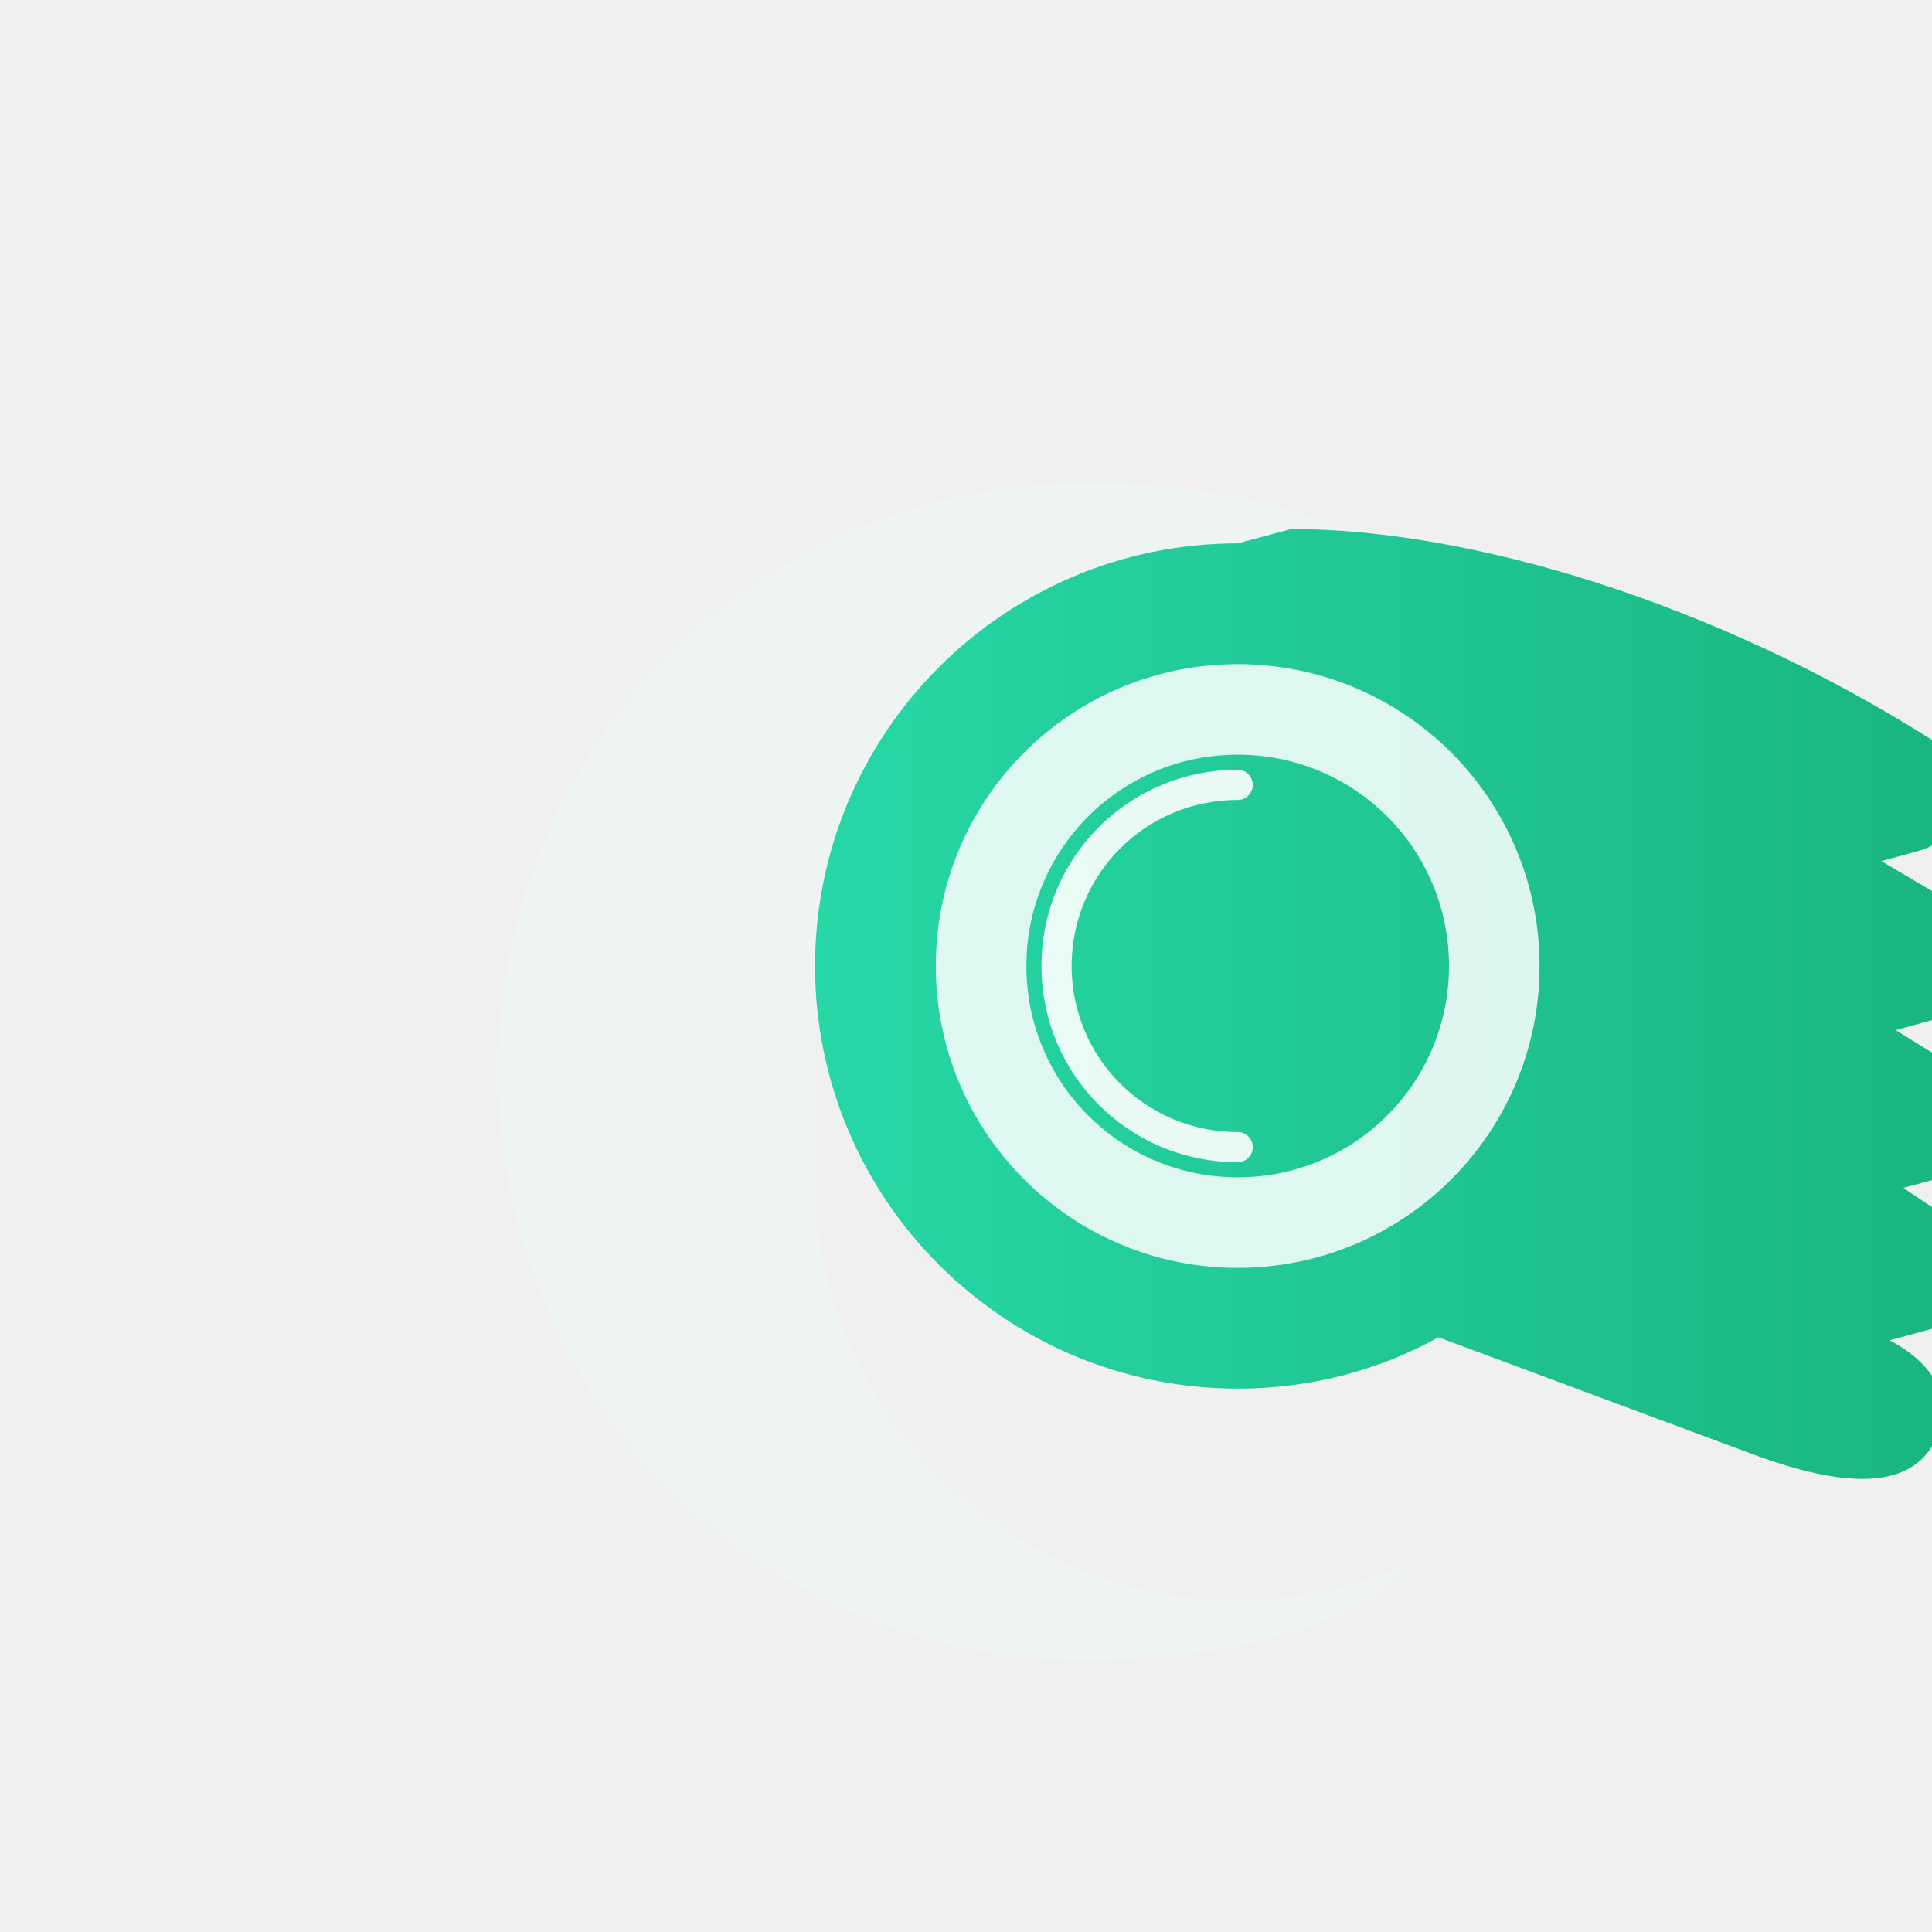
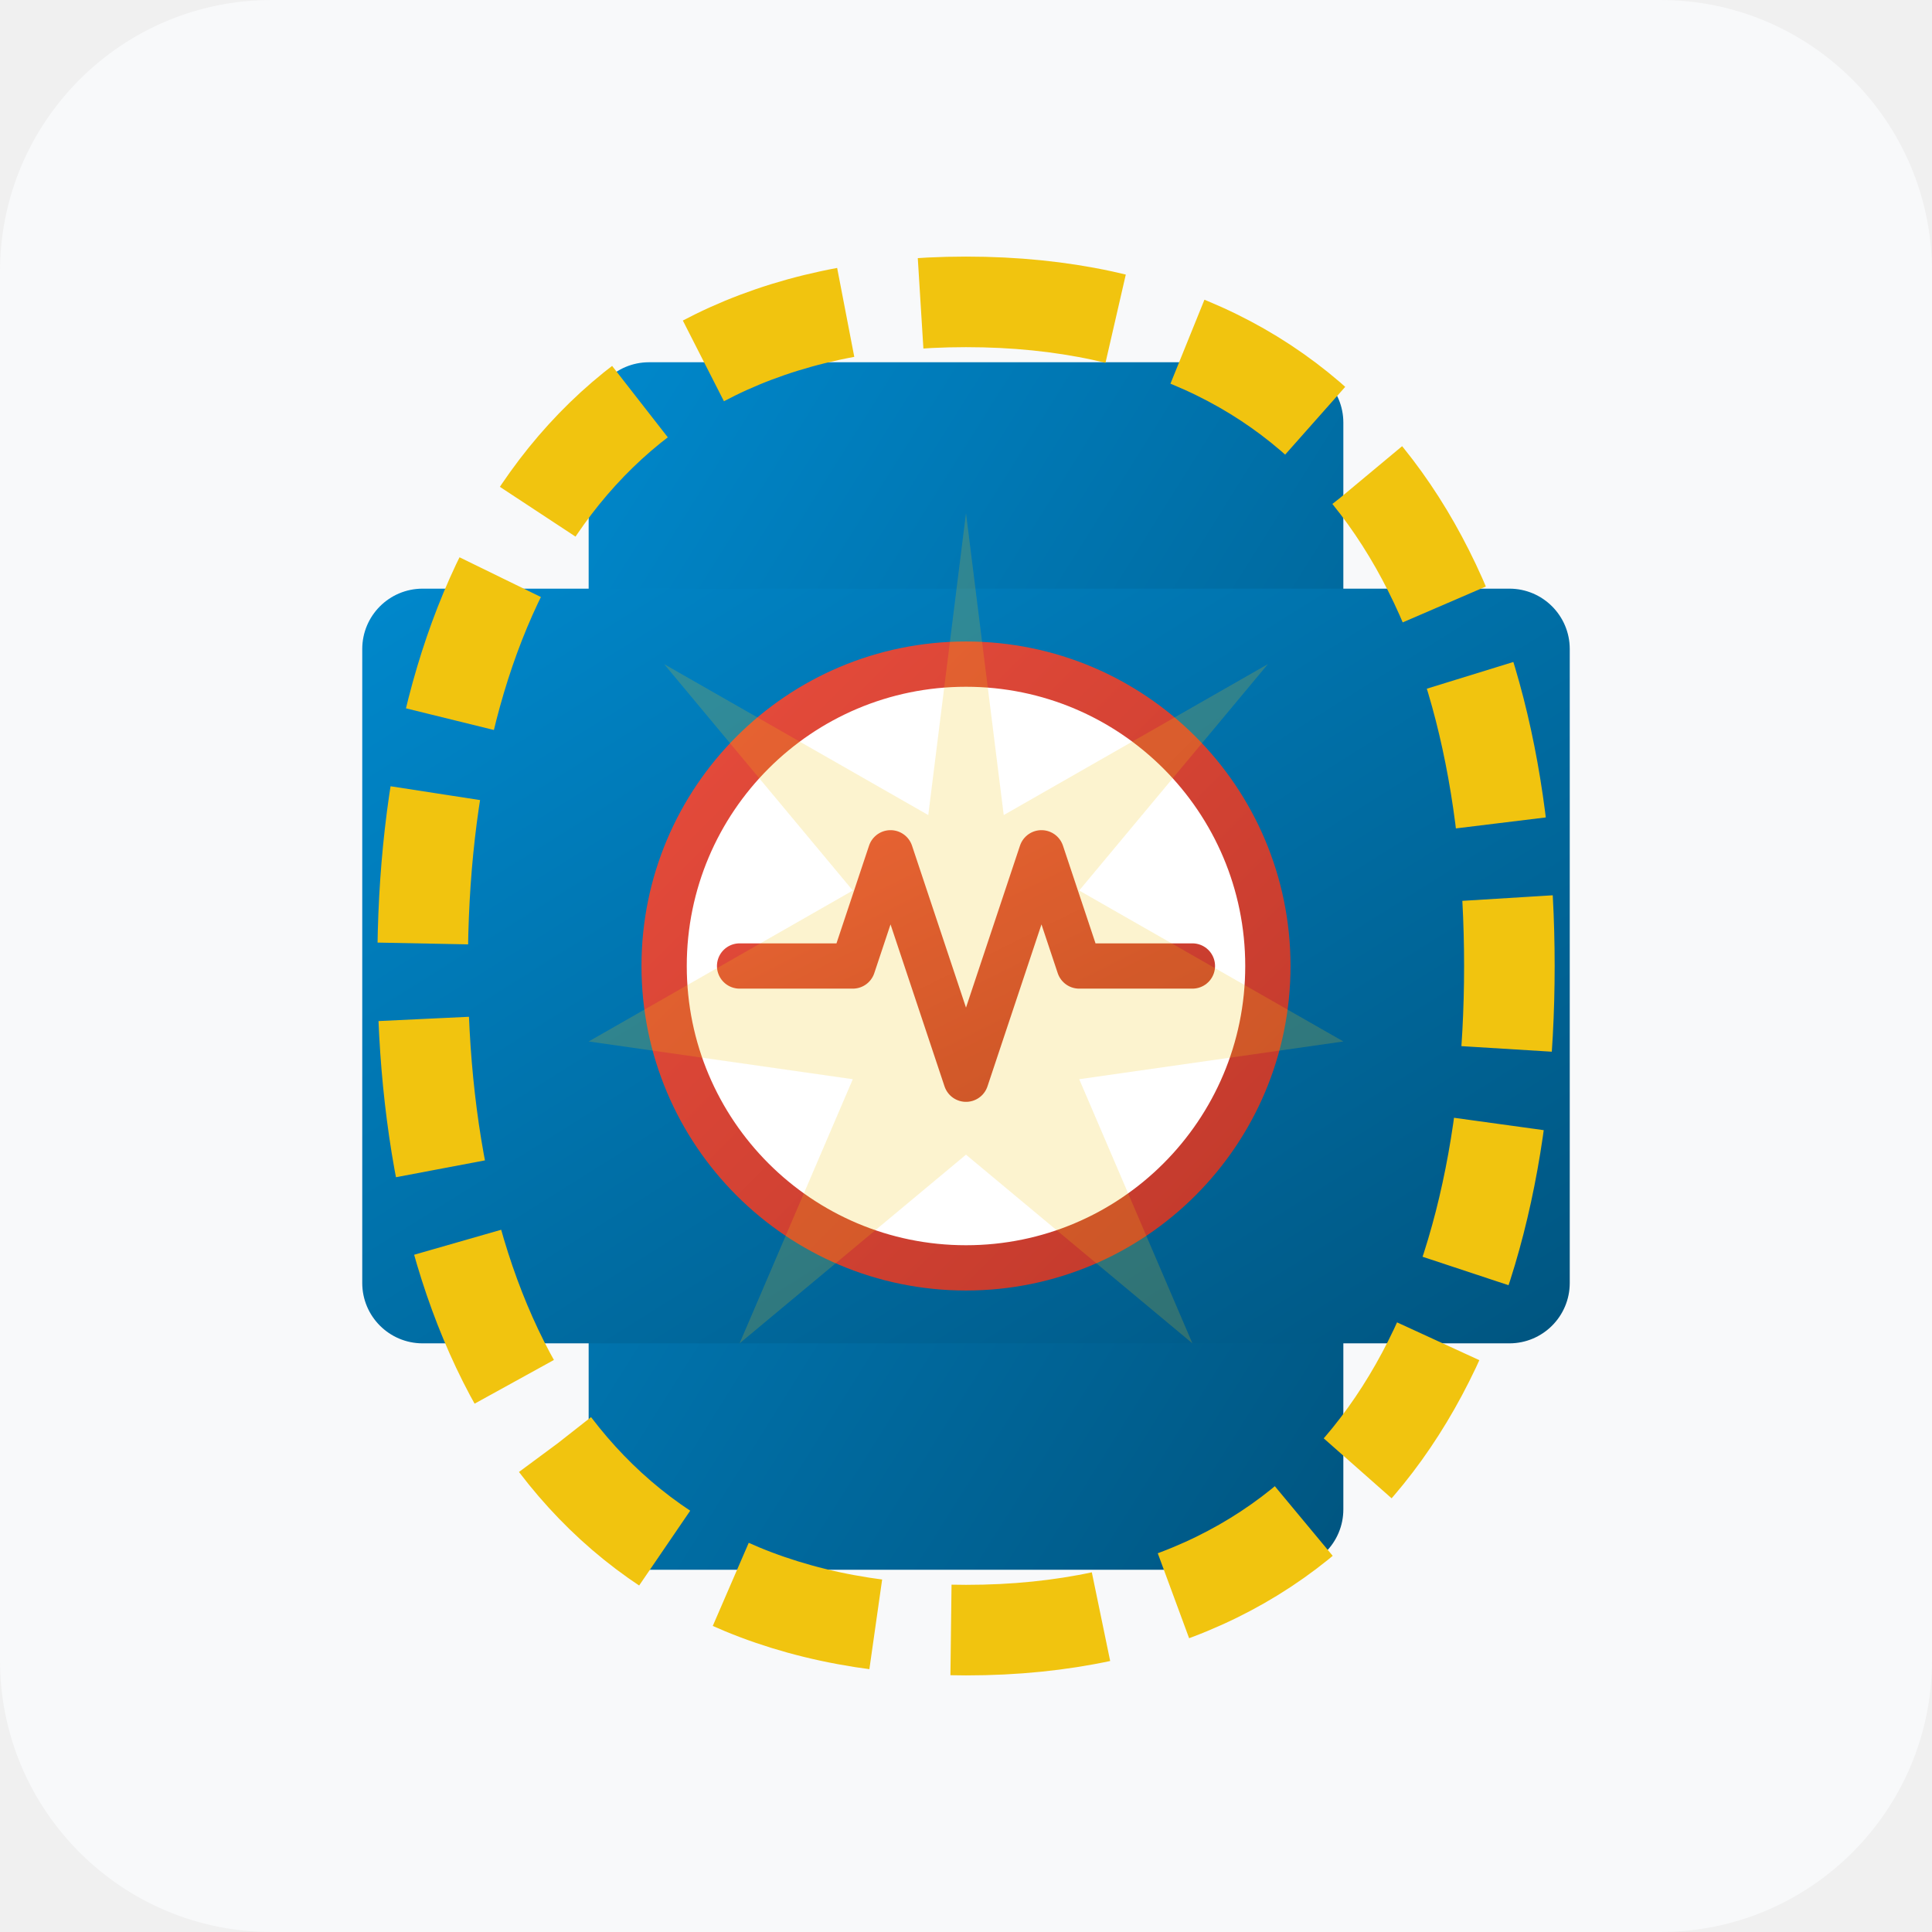
<svg xmlns="http://www.w3.org/2000/svg" width="256" height="256" viewBox="0 0 256 256" role="img" aria-labelledby="title desc">
  <defs>
-     <linearGradient id="g" x1="0%" y1="0%" x2="100%" y2="0%">
-       <stop offset="0%" stop-color="#27d7a7" />
-       <stop offset="100%" stop-color="#18b47f" />
+     <linearGradient id="primaryGradient" x1="0%" y1="0%" x2="100%" y2="100%">
+       <stop offset="0%" stop-color="#0088cc" />
+       <stop offset="100%" stop-color="#005580" />
+     </linearGradient>
+     <linearGradient id="secondaryGradient" x1="0%" y1="0%" x2="100%" y2="100%">
+       <stop offset="0%" stop-color="#e74c3c" />
+       <stop offset="100%" stop-color="#c0392b" />
    </linearGradient>
    <clipPath id="c">
      <rect x="0" y="0" width="256" height="256" rx="36" />
    </clipPath>
  </defs>
  <g clip-path="url(#c)">
-     <rect width="256" height="256" fill="none" />
-     <g transform="translate(20 64)">
-       <path d="M88 64c0-30.9 25.1-56 56-56 8.3 0 16.2 1.8 23.3 5.1C160.5 4.9 143.2 0 124 0 80.6 0 46 34.6 46 78s34.6 78 78 78c19.2 0 36.5-4.9 43.3-13.1-7.1 3.3-15 5.1-23.3 5.1-30.9 0-56-25.1-56-56Z" fill="#e9fff8" opacity="0.25" />
-       <path d="M144 8c-30.9 0-56 25.1-56 56s25.1 56 56 56c9.6 0 18.7-2.4 26.6-6.8l41.4 15.4c14.9 5.6 23.3 4.2 25.3-4.2 1-4.1-1.9-8.2-6.9-10.8l7.7-2.1c5.5-1.5 6.9-9.5 2.3-12.6l-8.2-5.5 6.3-1.7c5.8-1.6 7.2-10.2 2.2-13.3l-9.5-5.9 6.5-1.8c6.4-1.8 7.8-10.9 1.9-14.5l-10.3-6.1 5.1-1.4c6.1-1.7 7.6-11 1.7-14.6-28.9-18.3-61.3-28-85-28Z" fill="url(#g)" />
-       <path d="M144 104c-22.1 0-40-17.9-40-40S121.9 24 144 24c22.1 0 40 17.9 40 40s-17.9 40-40 40Zm0-12c15.5 0 28-12.5 28-28s-12.5-28-28-28-28 12.5-28 28 12.5 28 28 28Z" fill="#fff" fill-opacity="0.85" />
-       <path d="M144 88c-13.3 0-24-10.7-24-24s10.7-24 24-24" stroke="#fff" stroke-width="4" stroke-linecap="round" stroke-opacity="0.9" fill="none" />
+     <rect width="256" height="256" fill="#f8f9fa" />
+     <rect x="78" y="48" width="100" height="160" rx="8" fill="url(#primaryGradient)" />
+     <rect x="48" y="78" width="160" height="100" rx="8" fill="url(#primaryGradient)" />
+     <path d="M128 40 C 180 40, 200 80, 200 128 C 200 176, 180 216, 128 216 C 76 216, 56 176, 56 128 C 56 80, 76 40, 128 40 Z" fill="none" stroke="#f1c40f" stroke-width="12" stroke-dasharray="20,10" />
+     <circle cx="128" cy="128" r="40" fill="white" stroke="url(#secondaryGradient)" stroke-width="6" />
+     <path d="M98 128 L 113 128 L 118 113 L 128 143 L 138 113 L 143 128 L 158 128" fill="none" stroke="url(#secondaryGradient)" stroke-width="6" stroke-linecap="round" stroke-linejoin="round" />
+     <g transform="translate(128, 128)">
+       <path d="M0,-60 L5,-20 L40,-40 L15,-10 L50,10 L15,15 L30,50 L0,25 L-30,50 L-15,15 L-50,10 L-15,-10 L-40,-40 L-5,-20 Z" fill="#f1c40f" opacity="0.2" />
    </g>
  </g>
</svg>
